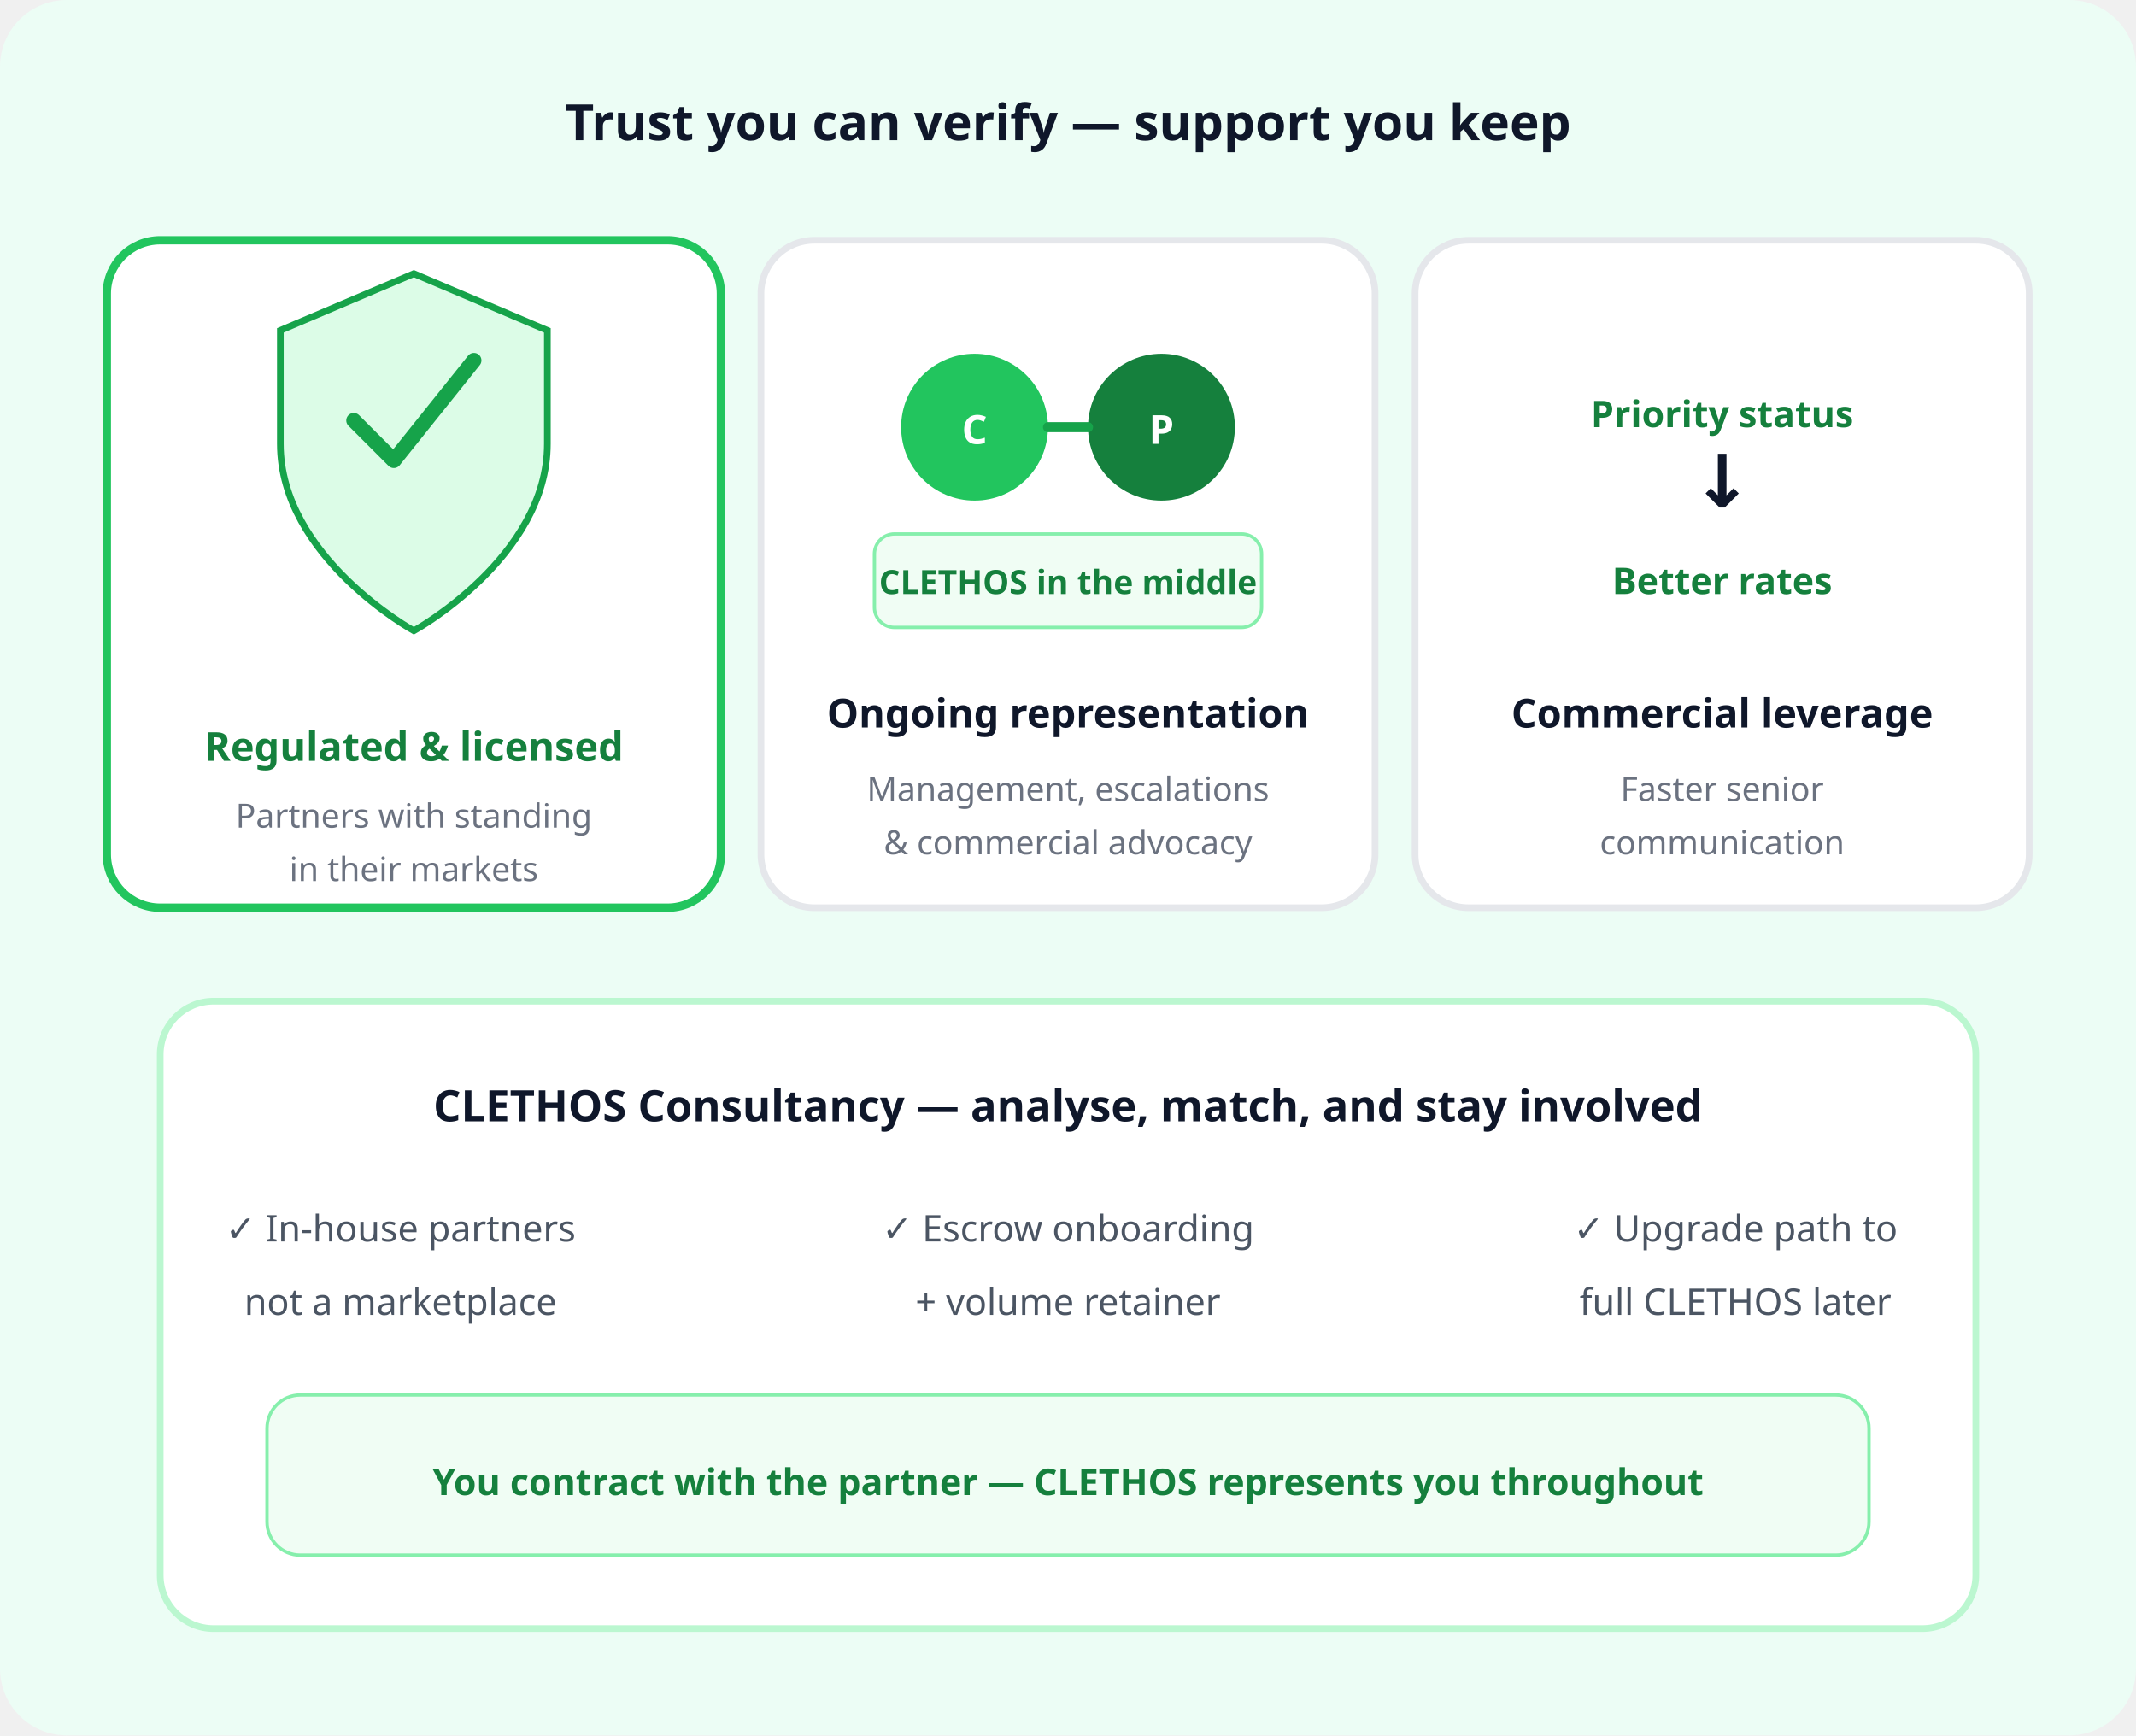
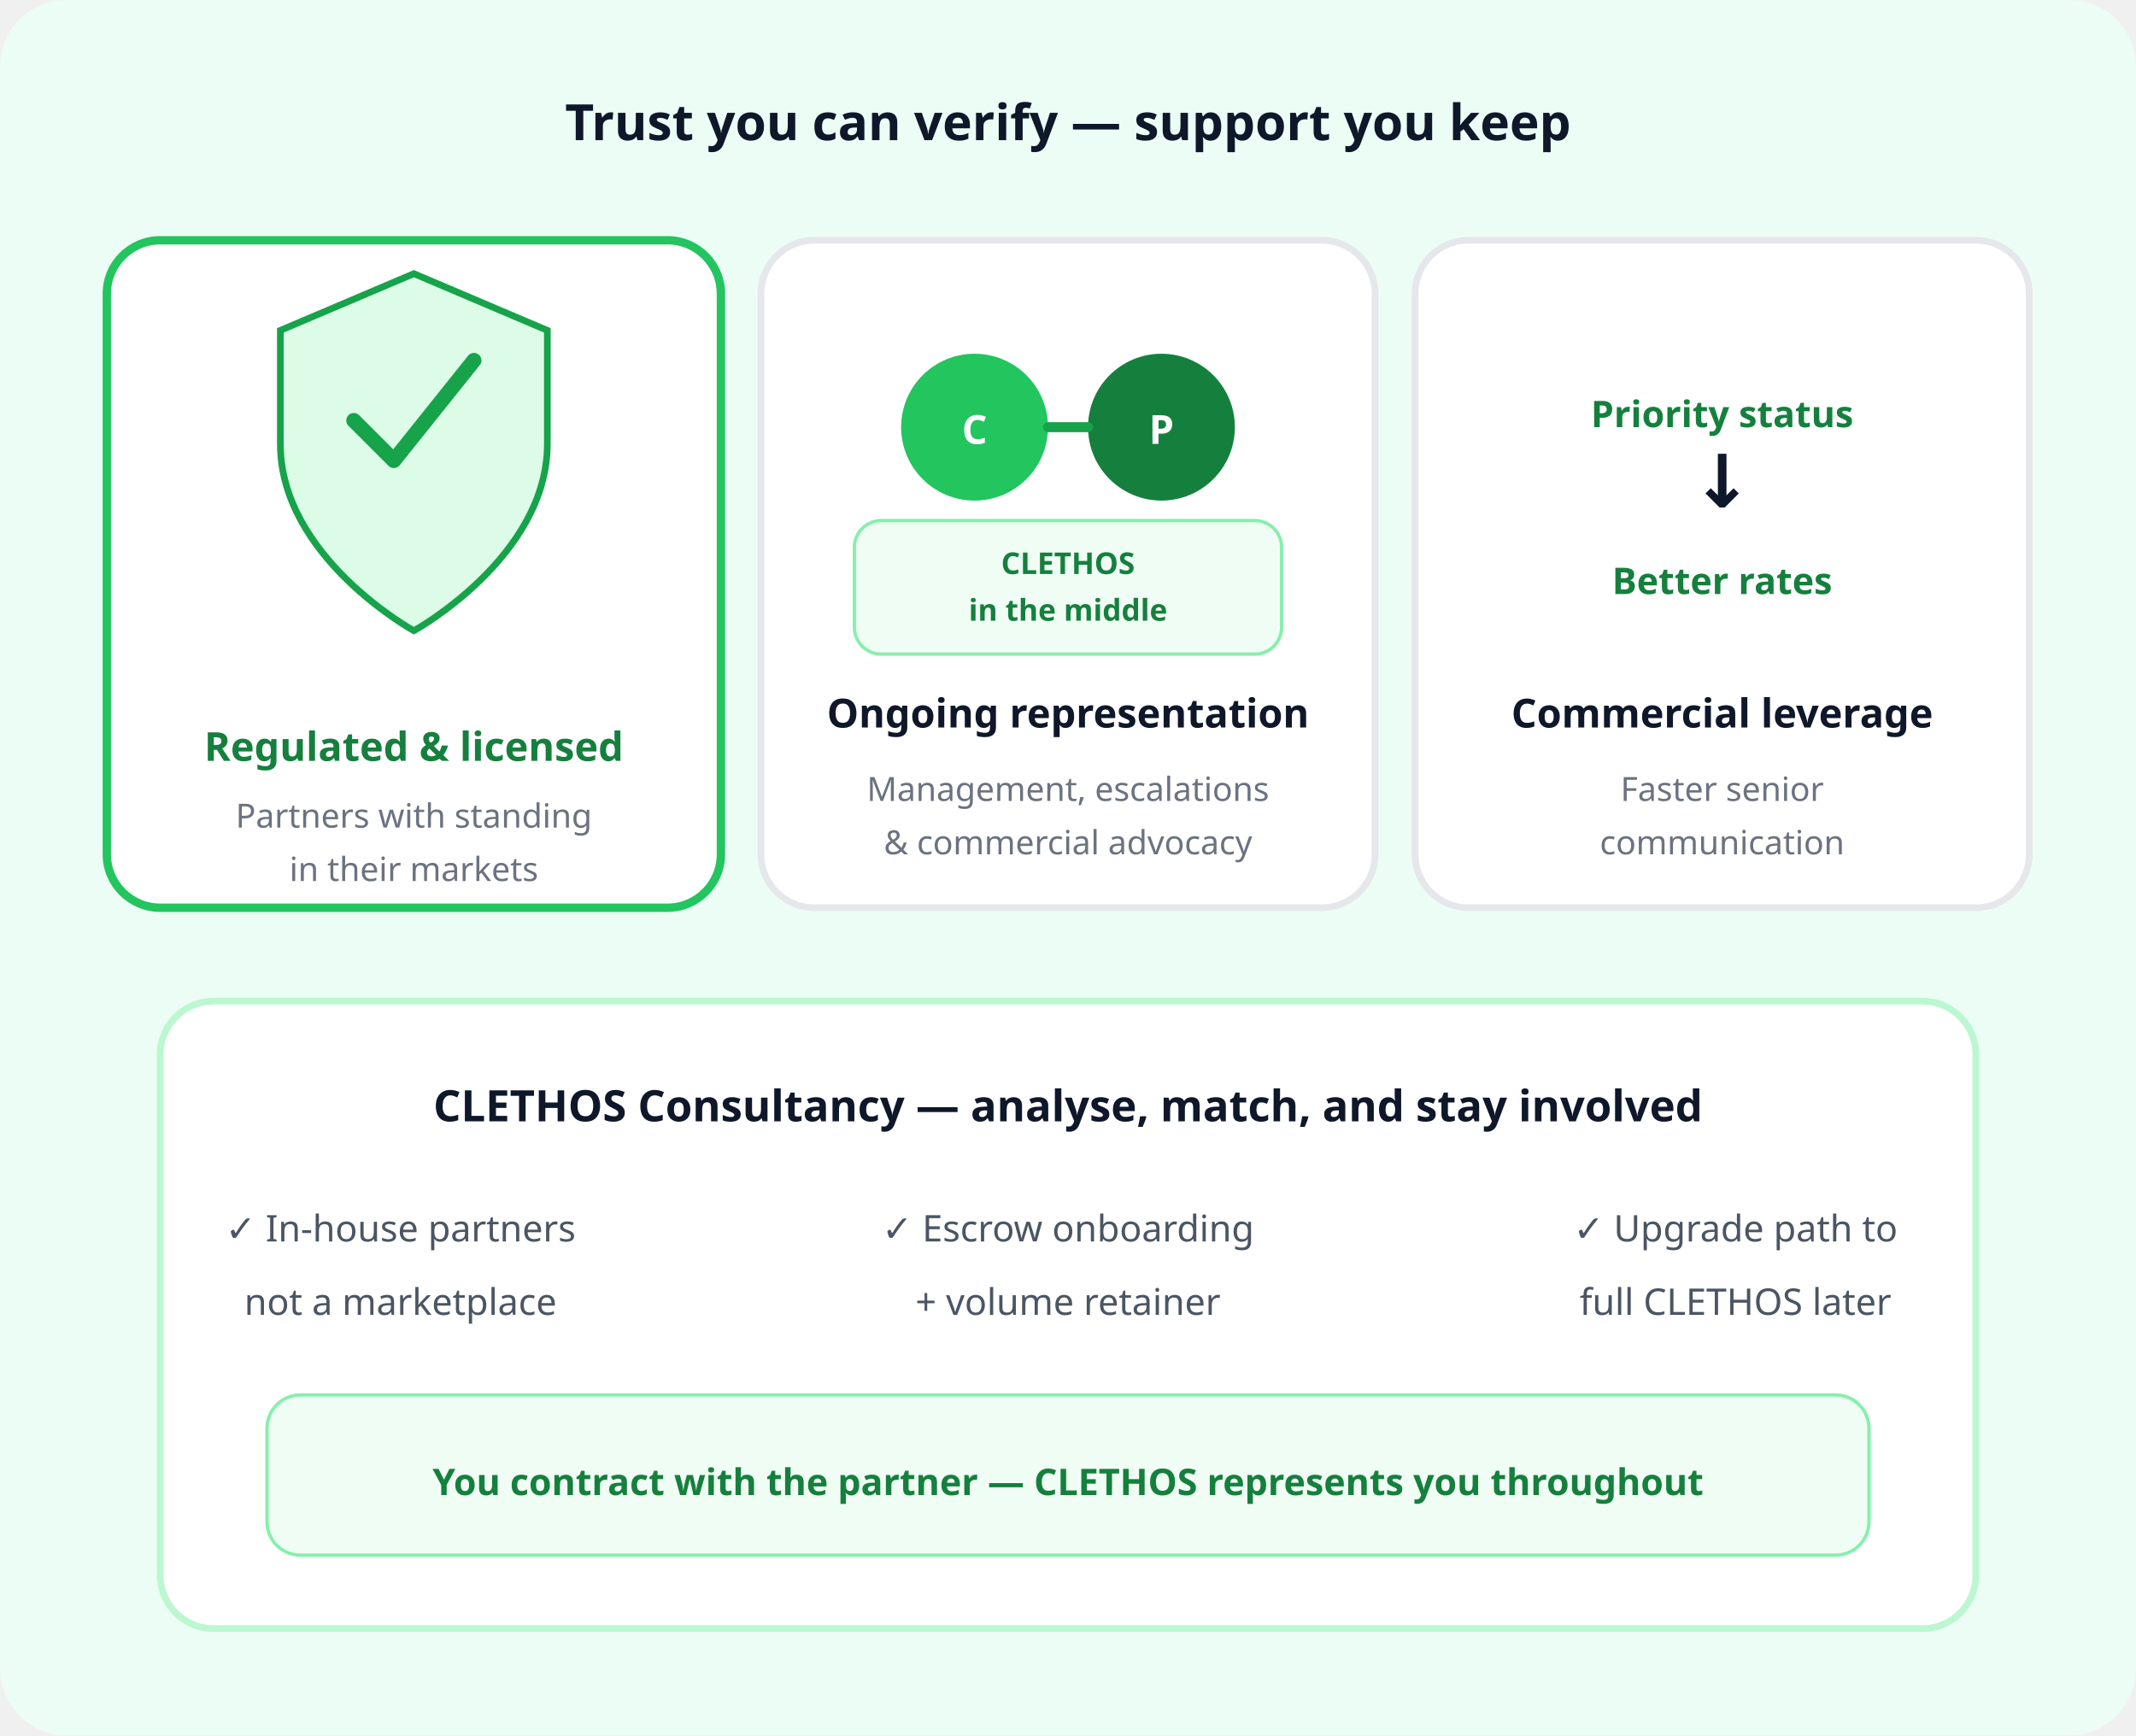
<svg xmlns="http://www.w3.org/2000/svg" viewBox="0 0 640 520" fill="none" role="img" aria-labelledby="st-title">
  <rect width="640" height="520" rx="20" fill="#ecfdf5" />
  <text x="320" y="42" text-anchor="middle" font-family="system-ui,sans-serif" font-size="15" font-weight="700" fill="#0f172a">Trust you can verify — support you keep</text>
  <rect x="32" y="72" width="184" height="200" rx="16" fill="#fff" stroke="#22c55e" stroke-width="2.5" />
  <g transform="translate(124 118)">
    <path d="M0-36l40 17v34c0 34-40 56-40 56s-40-22-40-56v-34l40-17z" fill="#dcfce7" stroke="#16a34a" stroke-width="2" />
    <path d="M-18 8l12 12 24-30" stroke="#16a34a" stroke-width="4.5" stroke-linecap="round" stroke-linejoin="round" />
  </g>
  <text x="124" y="228" text-anchor="middle" font-family="system-ui,sans-serif" font-size="12" font-weight="700" fill="#15803d">Regulated &amp; licensed</text>
  <text x="124" y="248" text-anchor="middle" font-family="system-ui,sans-serif" font-size="10" fill="#6b7280">Partners with standing</text>
  <text x="124" y="264" text-anchor="middle" font-family="system-ui,sans-serif" font-size="10" fill="#6b7280">in their markets</text>
  <rect x="228" y="72" width="184" height="200" rx="16" fill="#fff" stroke="#e5e7eb" stroke-width="2" />
  <g transform="translate(320 128)">
    <circle cx="-28" cy="0" r="22" fill="#22c55e" />
    <text x="-28" y="5" text-anchor="middle" font-family="system-ui,sans-serif" font-size="12" font-weight="700" fill="#fff">C</text>
    <circle cx="28" cy="0" r="22" fill="#15803d" />
    <text x="28" y="5" text-anchor="middle" font-family="system-ui,sans-serif" font-size="12" font-weight="700" fill="#fff">P</text>
    <path d="M-6 0h12" stroke="#16a34a" stroke-width="3" stroke-linecap="round" />
-     <rect x="-58" y="32" width="116" height="28" rx="6" fill="#f0fdf4" stroke="#86efac" />
-     <text x="0" y="50" text-anchor="middle" font-family="system-ui,sans-serif" font-size="10" font-weight="600" fill="#15803d">CLETHOS in the middle</text>
+     <rect x="-64" y="28" width="128" height="40" rx="8" fill="#f0fdf4" stroke="#86efac" />
+     <text x="0" y="44" text-anchor="middle" font-family="system-ui,sans-serif" font-size="9" font-weight="700" fill="#15803d">CLETHOS</text>
+     <text x="0" y="58" text-anchor="middle" font-family="system-ui,sans-serif" font-size="9" font-weight="600" fill="#15803d">in the middle</text>
  </g>
  <text x="320" y="218" text-anchor="middle" font-family="system-ui,sans-serif" font-size="12" font-weight="700" fill="#0f172a">Ongoing representation</text>
  <text x="320" y="240" text-anchor="middle" font-family="system-ui,sans-serif" font-size="10" fill="#6b7280">Management, escalations</text>
  <text x="320" y="256" text-anchor="middle" font-family="system-ui,sans-serif" font-size="10" fill="#6b7280">&amp; commercial advocacy</text>
  <rect x="424" y="72" width="184" height="200" rx="16" fill="#fff" stroke="#e5e7eb" stroke-width="2" />
  <text x="516" y="128" text-anchor="middle" font-family="system-ui,sans-serif" font-size="11" font-weight="700" fill="#15803d">Priority status</text>
  <text x="516" y="152" text-anchor="middle" font-family="system-ui,sans-serif" font-size="22" font-weight="700" fill="#0f172a">↓</text>
  <text x="516" y="178" text-anchor="middle" font-family="system-ui,sans-serif" font-size="11" font-weight="700" fill="#15803d">Better rates</text>
  <text x="516" y="218" text-anchor="middle" font-family="system-ui,sans-serif" font-size="12" font-weight="700" fill="#0f172a">Commercial leverage</text>
  <text x="516" y="240" text-anchor="middle" font-family="system-ui,sans-serif" font-size="10" fill="#6b7280">Faster senior</text>
  <text x="516" y="256" text-anchor="middle" font-family="system-ui,sans-serif" font-size="10" fill="#6b7280">communication</text>
  <rect x="48" y="300" width="544" height="188" rx="16" fill="#fff" stroke="#bbf7d0" stroke-width="2" />
  <text x="320" y="336" text-anchor="middle" font-family="system-ui,sans-serif" font-size="13" font-weight="700" fill="#0f172a">CLETHOS Consultancy — analyse, match, and stay involved</text>
  <text x="120" y="372" text-anchor="middle" font-family="system-ui,sans-serif" font-size="11" fill="#4b5563">✓ In-house partners</text>
  <text x="120" y="394" text-anchor="middle" font-family="system-ui,sans-serif" font-size="11" fill="#4b5563">not a marketplace</text>
  <text x="320" y="372" text-anchor="middle" font-family="system-ui,sans-serif" font-size="11" fill="#4b5563">✓ Escrow onboarding</text>
  <text x="320" y="394" text-anchor="middle" font-family="system-ui,sans-serif" font-size="11" fill="#4b5563">+ volume retainer</text>
  <text x="520" y="372" text-anchor="middle" font-family="system-ui,sans-serif" font-size="11" fill="#4b5563">✓ Upgrade path to</text>
  <text x="520" y="394" text-anchor="middle" font-family="system-ui,sans-serif" font-size="11" fill="#4b5563">full CLETHOS later</text>
  <rect x="80" y="418" width="480" height="48" rx="10" fill="#f0fdf4" stroke="#86efac" stroke-width="1" />
  <text x="320" y="448" text-anchor="middle" font-family="system-ui,sans-serif" font-size="11" font-weight="600" fill="#15803d">You contract with the partner — CLETHOS represents you throughout</text>
</svg>
